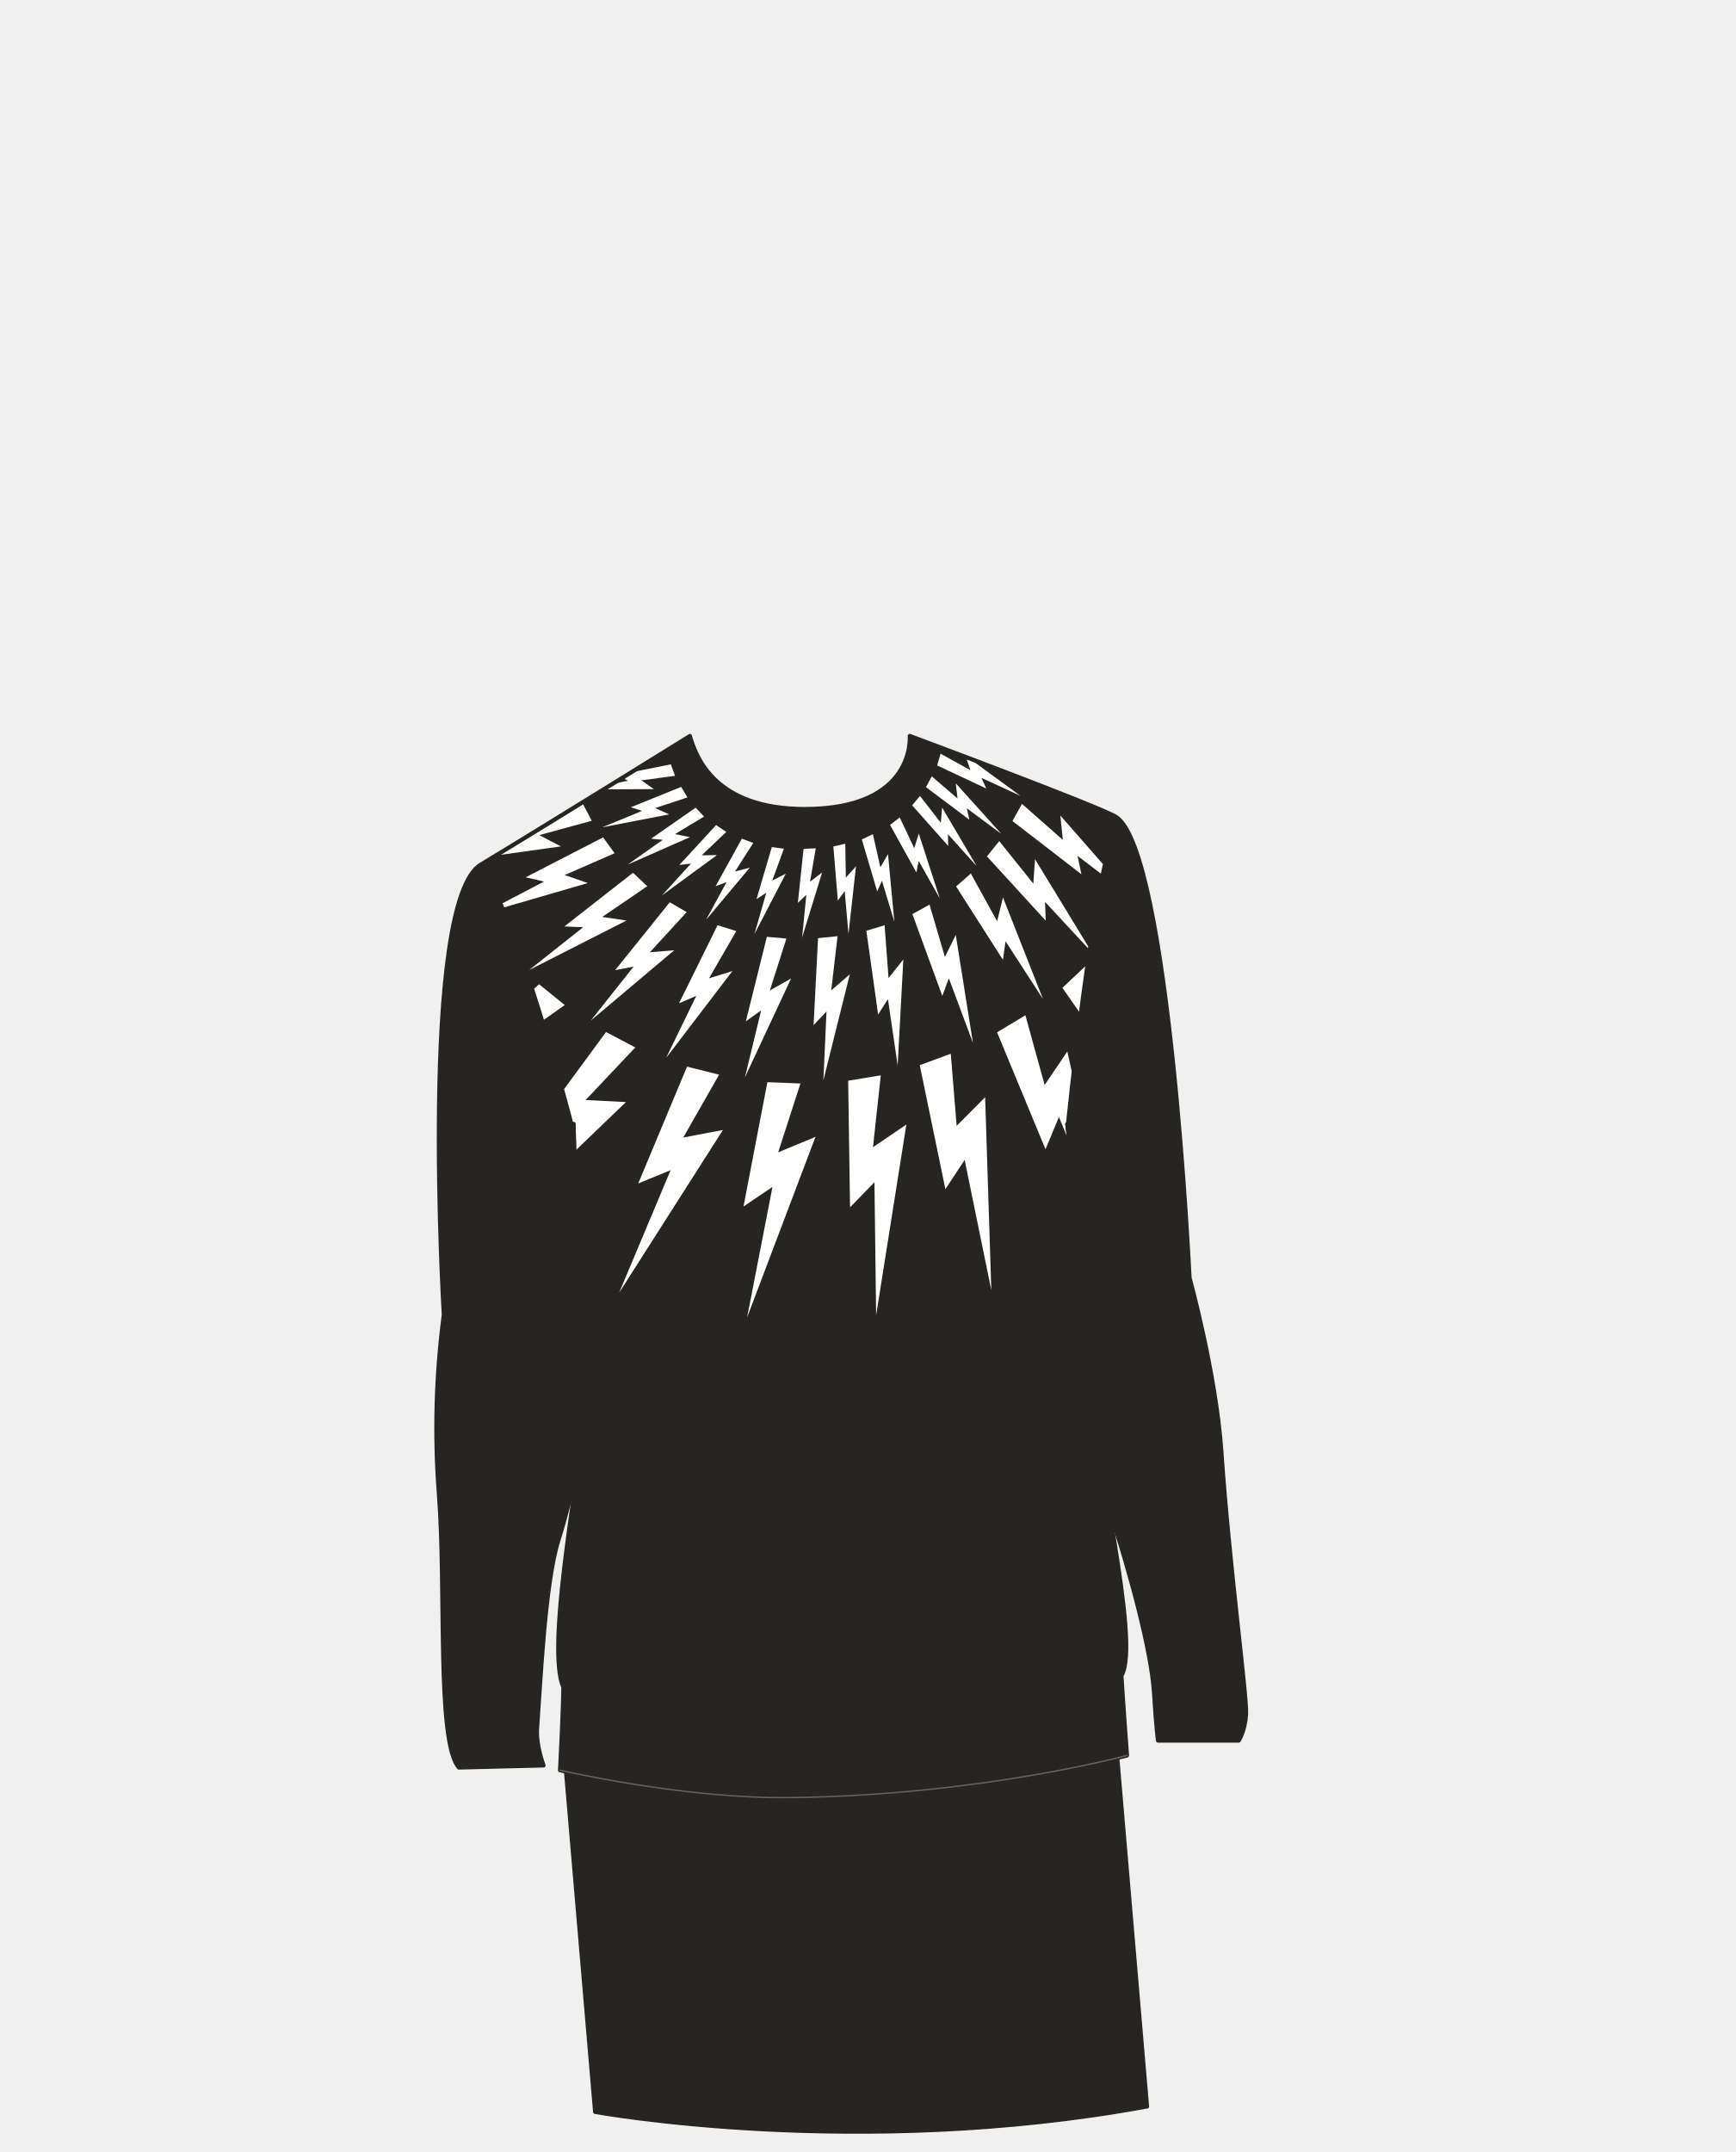
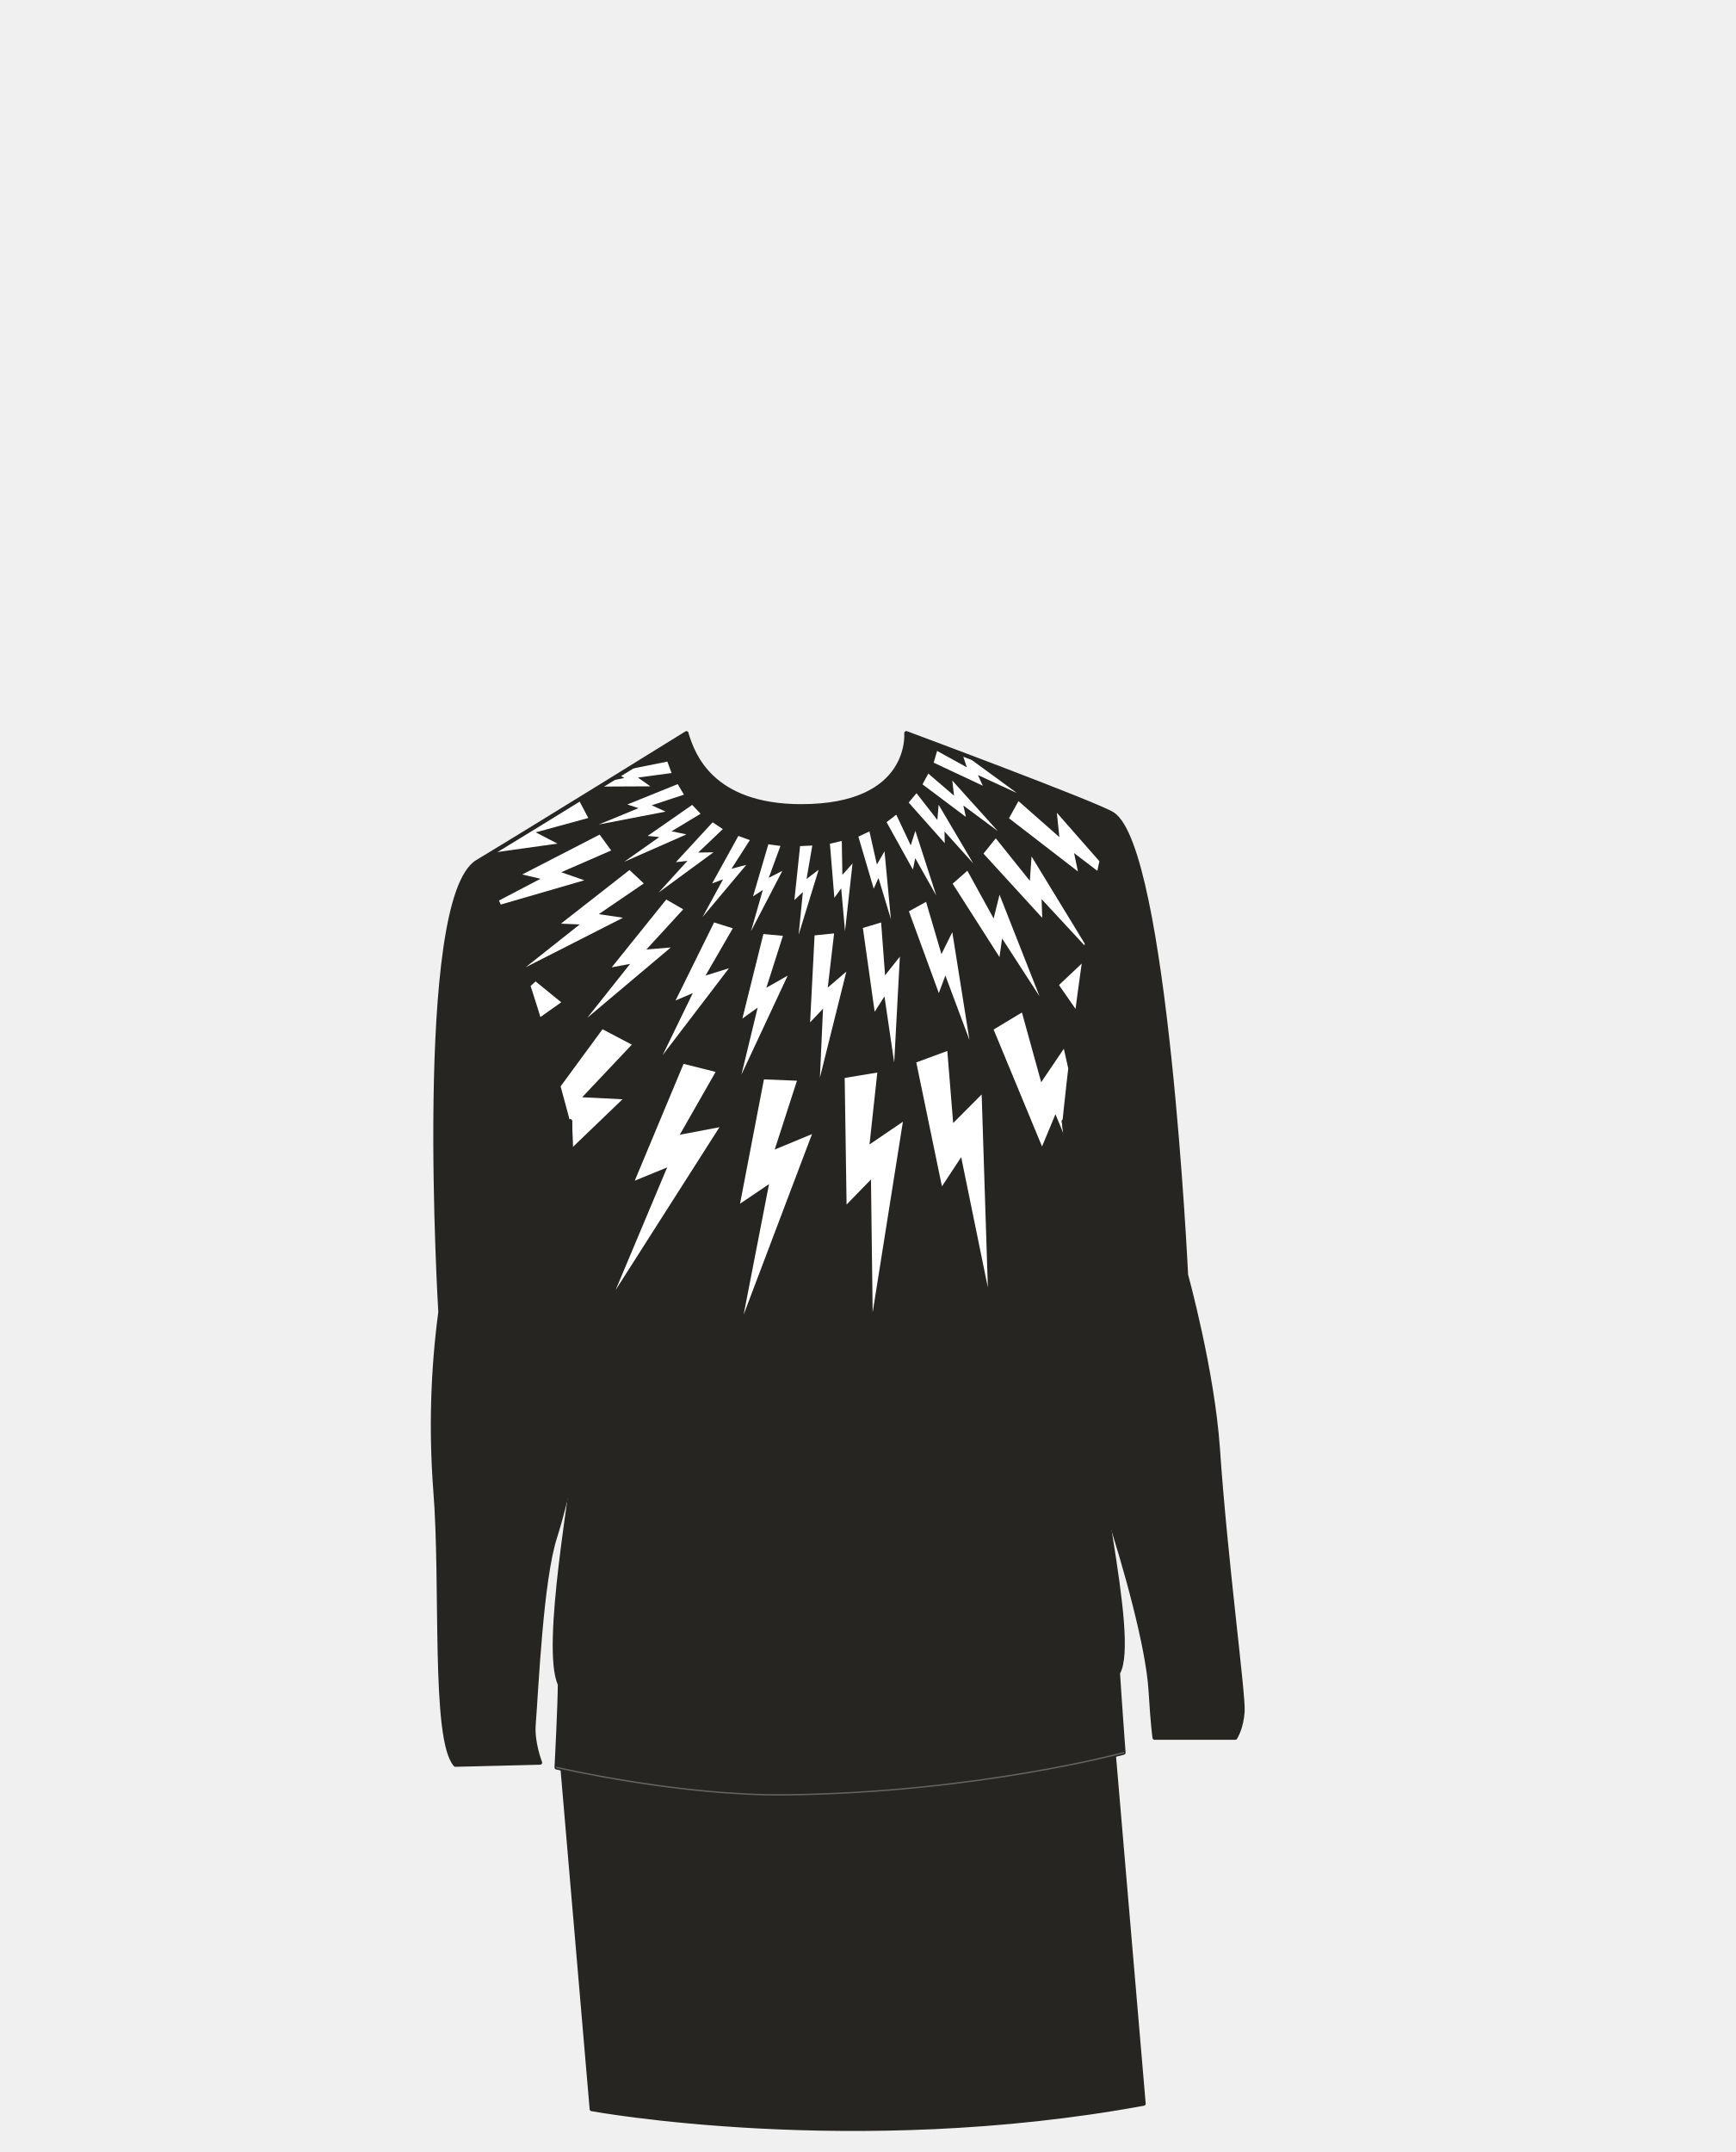
<svg xmlns="http://www.w3.org/2000/svg" width="1250" height="1550" viewBox="0 0 1250 1550">
  <defs>
    <clipPath id="a">
-       <path d="M804,588.43c-10.88-7.11-148.63-58.32-148.63-58.32s4.72,52.64-75.63,52.64c-65.09,0-77.84-37.88-82-50a12.42,12.42,0,0,1-.75-2.59c-1,.66-106.06,65.8-150.57,92.61,27,32.14,66.73,186.85,66.73,186.85l3.3,245,380.93,27.25L767.86,809.59S785.31,634.23,804,588.43Z" fill="none" />
+       <path d="M801.45,586.43c-10.88-7.11-148.63-58.32-148.63-58.32s4.72,52.64-75.63,52.64c-65.09,0-77.84-37.88-82-50a12.42,12.42,0,0,1-.75-2.59c-1,.66-106.06,65.8-150.57,92.61,27,32.14,66.73,186.85,66.73,186.85l3.3,245,380.93,27.25L765.36,807.59S782.81,632.23,801.45,586.43Z" fill="none" />
    </clipPath>
  </defs>
-   <path d="M406.93,1266.5s57.14,5.35,199.05.84,197.48-17.23,197.48-17.23l22.8,267.08c-209.14,38.46-397.55,3.91-397.55,3.91Z" fill="#262521" stroke="#262521" stroke-linecap="round" stroke-linejoin="round" stroke-width="3" />
-   <path d="M497,530.13l0,0S497,530.1,497,530.13Z" fill="#262521" />
-   <path d="M879.72,1045c-3.84-55.87-22.89-124.63-22.89-124.63s-14.58-307-52.88-331.94c-10.88-7.11-148.63-58.32-148.63-58.32s4.72,52.64-75.63,52.64c-65.09,0-77.84-37.88-82-50a12.42,12.42,0,0,1-.75-2.59c-1,.65-106.06,65.79-150.57,92.61C301.68,649.69,319.74,947,319.74,947a619.73,619.73,0,0,0-3.6,128.12c5.52,68.42-1.88,179.2,14.45,197.93l61-1.5s-5.61-14.34-4.66-27c2.28-30.22,5.54-104.26,15.36-135.21,4.92-15.48,9.79-35.43,13.93-53.64h.07c-3.9,34-21.64,134.69-10.44,159.44.05,13-2.35,59.86-2.35,59.86s88.48,20.67,165.47,19.75c137.53-1.66,242.89-30.38,242.89-30.38s-3.23-43.82-4-57.41c8.41-14.52,0-66.09-9-120.49h0c15.34,46.59,30.51,103,32.37,132.82,1.63,26.39,2.88,34.36,2.88,34.36h58.1s4.49-6.66,5.3-18.88S885.29,1126.26,879.72,1045Z" fill="#262521" />
+   <path d="M404.43,1264.5s57.14,5.35,199.05.84S801,1248.11,801,1248.11l22.8,267.08c-209.14,38.46-397.55,3.91-397.55,3.91Z" fill="#262521" stroke="#262521" stroke-linecap="round" stroke-linejoin="round" stroke-width="3" />
+   <path d="M494.48,528.13l0,0S494.49,528.1,494.48,528.13Z" fill="#262521" />
+   <path d="M877.22,1043c-3.84-55.87-22.89-124.63-22.89-124.63s-14.58-307-52.88-331.94c-10.88-7.11-148.63-58.32-148.63-58.32s4.72,52.64-75.63,52.64c-65.09,0-77.84-37.88-82-50a12.42,12.42,0,0,1-.75-2.59c-1,.65-106.06,65.79-150.57,92.61C299.18,647.69,317.24,945,317.24,945a619.73,619.73,0,0,0-3.6,128.12c5.52,68.42-1.88,179.2,14.45,197.93l61-1.5s-5.61-14.34-4.66-27c2.28-30.22,5.54-104.26,15.36-135.21,4.92-15.48,9.79-35.43,13.93-53.64h.07c-3.9,34-21.64,134.69-10.44,159.44.05,13-2.35,59.86-2.35,59.86s88.48,20.67,165.47,19.75c137.53-1.66,242.89-30.38,242.89-30.38s-3.23-43.82-4-57.41c8.41-14.52,0-66.09-9-120.49h0c15.34,46.59,30.51,103,32.37,132.82,1.63,26.39,2.88,34.36,2.88,34.36h58.1s4.49-6.66,5.3-18.88S882.79,1124.26,877.22,1043Z" fill="#262521" />
  <g clip-path="url(#a)">
-     <polygon points="534.38 604.09 542.64 607.12 529.45 627.72 540.09 624.94 508.6 662.51 523.38 635.34 515.49 638.3 534.38 604.09" fill="#fff" />
-     <polygon points="555.98 610.12 564.7 611.29 556.29 634.26 566.07 629.24 543.48 672.74 552.01 643.01 544.96 647.62 555.98 610.12" fill="#fff" />
-     <polygon points="624.08 670.38 637.22 666.42 640.07 704.46 650.73 691.04 646.64 767.37 639.63 719.65 632.57 730.74 624.08 670.38" fill="#fff" />
-     <polygon points="610.98 778.41 634.48 774.51 628.86 826.31 652.91 809.93 631.13 947.31 629.91 851.52 612.34 869.58 610.98 778.41" fill="#fff" />
-     <polygon points="662.55 767.21 684.9 758.96 689.12 810.89 709.65 790.28 714.11 929.3 694.89 835.45 681.03 856.5 662.55 767.21" fill="#fff" />
-     <polygon points="718.25 743.54 738.65 731.25 752.53 781.47 768.84 757.37 799.28 893.09 762.81 804.51 753.14 827.78 718.25 743.54" fill="#fff" />
-     <polygon points="765.34 711.49 782.66 695.14 806.91 741.25 817.72 714.24 876.35 840.37 821.86 761.58 817.37 786.38 765.34 711.49" fill="#fff" />
-     <polygon points="552.8 779.44 576.6 780.4 560.56 829.98 587.44 818.83 538.18 948.91 556.47 854.87 535.59 868.99 552.8 779.44" fill="#fff" />
-     <polygon points="494.91 768.25 518.01 774.05 492.18 819.31 520.77 813.88 445.97 931.16 483.08 842.84 459.76 852.39 494.91 768.25" fill="#fff" />
-     <polygon points="388.32 708.89 406.8 723.91 364.25 754 392.45 761.17 275.08 835.81 346.06 771.47 320.89 770.27 388.32 708.89" fill="#fff" />
-     <polygon points="436.53 743.34 457.62 754.42 421.86 792.31 450.92 793.77 350.61 890.13 407.48 813.04 382.56 816.83 436.53 743.34" fill="#fff" />
-     <polygon points="578.85 611.42 587.65 611 583.5 635.11 592.22 628.42 577.8 675.27 580.86 644.49 574.74 650.29 578.85 611.42" fill="#fff" />
-     <polygon points="515.86 594.27 523.17 599.18 505.45 616.05 516.45 615.89 476.92 644.88 497.74 622.01 489.37 623.01 515.86 594.27" fill="#fff" />
-     <polygon points="501.11 581.74 507.18 588.12 486.23 600.76 497 602.97 452.14 622.73 477.41 604.9 469.02 604.07 501.11 581.74" fill="#fff" />
-     <polygon points="490.69 566.78 495.19 574.35 471.96 582.02 481.97 586.57 433.83 595.86 462.44 584.09 454.44 581.42 490.69 566.78" fill="#fff" />
-     <polygon points="483.24 550.53 486.27 558.8 462.02 562.04 471.02 568.36 422 568.6 452.28 562.33 444.92 558.22 483.24 550.53" fill="#fff" />
-     <polygon points="600.33 609.72 608.89 607.67 609.32 632.13 616.63 623.92 611.21 672.64 608.47 641.83 603.54 648.67 600.33 609.72" fill="#fff" />
-     <polygon points="620.83 604.58 628.8 600.83 634.18 624.69 639.67 615.17 644.26 663.98 635.32 634.37 631.89 642.07 620.83 604.58" fill="#fff" />
-     <polygon points="641.16 594.17 648.13 588.78 658.57 610.9 661.87 600.41 676.96 647.05 661.79 620.1 660.12 628.36 641.16 594.17" fill="#fff" />
-     <polygon points="657.08 580.07 662.7 573.29 677.73 592.6 678.65 581.64 703.57 623.86 682.88 600.87 683.05 609.29 657.08 580.07" fill="#fff" />
-     <polygon points="667.04 566.95 671.2 559.18 689.76 575.11 688.49 564.19 721.31 600.61 696.46 582.19 698.3 590.41 667.04 566.95" fill="#fff" />
-     <polygon points="675.08 551.32 677.56 542.87 698.98 554.68 695.51 544.25 735.06 573.21 706.98 560.25 710.46 567.92 675.08 551.32" fill="#fff" />
-     <polygon points="589.29 675.72 603.35 674.29 598.79 713.28 612.18 701.8 593.13 778.11 595.37 728.53 586.07 738.36 589.29 675.72" fill="#fff" />
-     <polygon points="552.42 674.74 566.49 676.03 554.56 713.42 569.9 704.71 536.61 775.98 548.29 727.74 537.28 735.61 552.42 674.74" fill="#fff" />
-     <polygon points="482.44 649.88 494.67 656.96 468.13 685.88 485.71 684.42 425.55 735.1 456.42 696.24 443.13 698.75 482.44 649.88" fill="#fff" />
-     <polygon points="516.91 666.39 530.38 670.64 510.75 704.63 527.6 699.4 479.87 761.92 501.57 717.29 489.14 722.62 516.91 666.39" fill="#fff" />
-     <polygon points="455.97 628.63 466.26 638.31 433.84 660.43 451.29 663.01 381.18 698.67 420.08 667.85 406.57 667.27 455.97 628.63" fill="#fff" />
-     <polygon points="419.7 578.66 426.28 591.16 388.42 601.51 404.07 609.63 326.17 620.5 372.99 604.04 360.4 599.09 419.7 578.66" fill="#fff" />
-     <polygon points="434.45 603.13 442.75 614.56 406.77 630.24 423.43 636.03 347.89 657.97 391.86 634.96 378.69 631.86 434.45 603.13" fill="#fff" />
-     <polygon points="657.23 658.38 669.6 651.57 680.67 689.22 688.5 673.42 700.86 751.1 683.5 704.6 678.79 717.28 657.23 658.38" fill="#fff" />
-     <polygon points="688.74 638.49 699.35 629.16 718.28 663.54 722.51 646.42 751.34 719.61 724.36 677.95 722.5 691.35 688.74 638.49" fill="#fff" />
-     <polygon points="710.95 616.82 719.81 605.81 744.36 636.44 745.59 618.84 786.54 686 752.82 649.59 753.28 663.1 710.95 616.82" fill="#fff" />
-     <polygon points="729.34 591.36 736.17 578.99 765.62 604.94 763.81 587.4 815.69 646.52 776.21 616.44 778.99 629.68 729.34 591.36" fill="#fff" />
-     <path d="M413.14,809.59s5.34,199.1,3.82,238.13c-.83,21.49-23.46,140.26-11.15,167.44.05,13-2.35,59.86-2.35,59.86s88.48,20.67,165.47,19.75c137.53-1.66,242.89-30.38,242.89-30.38s-3.23-43.82-4-57.41c14.49-25-21.06-160.16-22.86-230.12-1.22-47.58-16.1-167.27-16.1-167.27" fill="none" stroke="#262521" stroke-linecap="round" stroke-linejoin="round" stroke-width="3" />
+     <polygon points="531.88 602.09 540.14 605.12 526.95 625.72 537.59 622.94 506.1 660.51 520.88 633.34 512.99 636.3 531.88 602.09" fill="#fff" />
+     <polygon points="553.48 608.12 562.2 609.29 553.79 632.26 563.57 627.24 540.98 670.74 549.51 641.01 542.46 645.62 553.48 608.12" fill="#fff" />
+     <polygon points="621.58 668.38 634.72 664.42 637.57 702.46 648.23 689.04 644.14 765.37 637.13 717.65 630.07 728.74 621.58 668.38" fill="#fff" />
+     <polygon points="608.48 776.41 631.98 772.51 626.36 824.31 650.41 807.93 628.63 945.31 627.41 849.52 609.84 867.58 608.48 776.41" fill="#fff" />
+     <polygon points="660.05 765.21 682.4 756.96 686.62 808.89 707.15 788.28 711.61 927.3 692.39 833.45 678.53 854.5 660.05 765.21" fill="#fff" />
+     <polygon points="715.75 741.54 736.15 729.25 750.03 779.47 766.34 755.37 796.78 891.09 760.31 802.51 750.64 825.78 715.75 741.54" fill="#fff" />
+     <polygon points="762.84 709.49 780.16 693.14 804.41 739.25 815.22 712.24 873.85 838.37 819.36 759.58 814.87 784.38 762.84 709.49" fill="#fff" />
+     <polygon points="550.3 777.44 574.1 778.4 558.06 827.98 584.94 816.83 535.68 946.91 553.97 852.87 533.09 866.99 550.3 777.44" fill="#fff" />
+     <polygon points="492.41 766.25 515.51 772.05 489.68 817.31 518.27 811.88 443.47 929.16 480.58 840.84 457.26 850.39 492.41 766.25" fill="#fff" />
+     <polygon points="385.82 706.89 404.3 721.91 361.75 752 389.95 759.17 272.58 833.81 343.56 769.47 318.39 768.27 385.82 706.89" fill="#fff" />
+     <polygon points="434.03 741.34 455.12 752.42 419.36 790.31 448.42 791.77 348.11 888.13 404.98 811.04 380.06 814.83 434.03 741.34" fill="#fff" />
+     <polygon points="576.35 609.42 585.15 609 581 633.11 589.72 626.42 575.3 673.27 578.36 642.49 572.24 648.29 576.35 609.42" fill="#fff" />
+     <polygon points="513.36 592.27 520.67 597.18 502.95 614.05 513.95 613.89 474.42 642.88 495.24 620.01 486.87 621.01 513.36 592.27" fill="#fff" />
+     <polygon points="498.61 579.74 504.68 586.12 483.73 598.76 494.5 600.97 449.64 620.73 474.91 602.9 466.52 602.07 498.61 579.74" fill="#fff" />
+     <polygon points="488.19 564.78 492.69 572.35 469.46 580.02 479.47 584.57 431.33 593.86 459.94 582.09 451.94 579.42 488.19 564.78" fill="#fff" />
+     <polygon points="480.74 548.53 483.77 556.8 459.52 560.04 468.52 566.36 419.5 566.6 449.78 560.33 442.42 556.22 480.74 548.53" fill="#fff" />
+     <polygon points="597.83 607.72 606.39 605.67 606.82 630.13 614.13 621.92 608.71 670.64 605.97 639.83 601.04 646.67 597.83 607.72" fill="#fff" />
+     <polygon points="618.33 602.58 626.3 598.83 631.68 622.69 637.17 613.17 641.76 661.98 632.82 632.37 629.39 640.07 618.33 602.58" fill="#fff" />
+     <polygon points="638.66 592.17 645.63 586.78 656.07 608.9 659.37 598.41 674.46 645.05 659.29 618.1 657.62 626.36 638.66 592.17" fill="#fff" />
+     <polygon points="654.58 578.07 660.2 571.29 675.23 590.6 676.15 579.64 701.07 621.86 680.38 598.87 680.55 607.29 654.58 578.07" fill="#fff" />
+     <polygon points="664.54 564.95 668.7 557.18 687.26 573.11 685.99 562.19 718.81 598.61 693.96 580.19 695.8 588.41 664.54 564.95" fill="#fff" />
+     <polygon points="672.58 549.32 675.06 540.87 696.48 552.68 693.01 542.25 732.56 571.21 704.48 558.25 707.96 565.92 672.58 549.32" fill="#fff" />
+     <polygon points="586.79 673.72 600.85 672.29 596.29 711.28 609.68 699.8 590.63 776.11 592.87 726.53 583.57 736.36 586.79 673.72" fill="#fff" />
+     <polygon points="549.92 672.74 563.99 674.03 552.06 711.42 567.4 702.71 534.11 773.98 545.79 725.74 534.78 733.61 549.92 672.74" fill="#fff" />
+     <polygon points="479.94 647.88 492.17 654.96 465.63 683.88 483.21 682.42 423.05 733.1 453.92 694.24 440.63 696.75 479.94 647.88" fill="#fff" />
+     <polygon points="514.41 664.39 527.88 668.64 508.25 702.63 525.1 697.4 477.37 759.92 499.07 715.29 486.64 720.62 514.41 664.39" fill="#fff" />
+     <polygon points="453.47 626.63 463.76 636.31 431.34 658.43 448.79 661.01 378.68 696.67 417.58 665.85 404.07 665.27 453.47 626.63" fill="#fff" />
+     <polygon points="417.2 576.66 423.78 589.16 385.92 599.51 401.57 607.63 323.67 618.5 370.49 602.04 357.9 597.09 417.2 576.66" fill="#fff" />
+     <polygon points="431.95 601.13 440.25 612.56 404.27 628.24 420.93 634.03 345.39 655.97 389.36 632.96 376.19 629.86 431.95 601.13" fill="#fff" />
+     <polygon points="654.73 656.38 667.1 649.57 678.17 687.22 686 671.42 698.36 749.1 681 702.6 676.29 715.28 654.73 656.38" fill="#fff" />
+     <polygon points="686.24 636.49 696.85 627.16 715.78 661.54 720.01 644.42 748.84 717.61 721.86 675.95 720 689.35 686.24 636.49" fill="#fff" />
+     <polygon points="708.45 614.82 717.31 603.81 741.86 634.44 743.09 616.84 784.04 684 750.32 647.59 750.78 661.1 708.45 614.82" fill="#fff" />
+     <polygon points="726.84 589.36 733.67 576.99 763.12 602.94 761.31 585.4 813.19 644.52 773.71 614.44 776.49 627.68 726.84 589.36" fill="#fff" />
+     <path d="M410.64,807.59s5.34,199.1,3.82,238.13c-.83,21.49-23.46,140.26-11.15,167.44.05,13-2.35,59.86-2.35,59.86s88.48,20.67,165.47,19.75c137.53-1.66,242.89-30.38,242.89-30.38s-3.23-43.82-4-57.41c14.49-25-21.06-160.16-22.86-230.12-1.22-47.58-16.1-167.27-16.1-167.27" fill="none" stroke="#262521" stroke-linecap="round" stroke-linejoin="round" stroke-width="3" />
  </g>
-   <path d="M497,530.13l0,0S497,530.1,497,530.13Z" fill="#262521" />
-   <path d="M416.18,1055.71c-4.14,18.21-9,38.16-13.93,53.64-9.82,31-13.08,105-15.36,135.21-.95,12.67,4.66,27,4.66,27l-61,1.5c-16.33-18.73-8.93-129.51-14.45-197.93A619.73,619.73,0,0,1,319.74,947s-18.06-297.33,26.67-324.28S497,530.11,497,530.11s-.25-.24.72,2.61c4.12,12.15,16.87,50,82,50,80.35,0,75.64-52.64,75.64-52.64S793.07,581.32,804,588.43c38.3,25,52.88,331.94,52.88,331.94s19,68.76,22.89,124.63c5.57,81.26,18.66,177.57,17.84,189.79s-5.3,18.88-5.3,18.88h-58.1s-1.25-8-2.88-34.36c-1.86-29.85-17-86.23-32.37-132.82" fill="none" stroke="#262521" stroke-linecap="round" stroke-linejoin="round" stroke-width="3" />
-   <path d="M413.14,809.59s5.34,199.1,3.82,238.13c-.83,21.49-23.46,140.26-11.15,167.44.05,13-2.35,59.86-2.35,59.86s88.48,20.67,165.47,19.75c137.53-1.66,242.89-30.38,242.89-30.38s-3.23-43.82-4-57.41c14.49-25-21.06-160.16-22.86-230.12-1.22-47.58-16.1-167.27-16.1-167.27" fill="none" stroke="#262521" stroke-linecap="round" stroke-linejoin="round" stroke-width="3" />
-   <path d="M403.46,1275s88.48,20.67,165.47,19.75c137.53-1.66,242.89-30.38,242.89-30.38" fill="none" stroke="#636363" stroke-linecap="round" stroke-linejoin="round" />
+   <path d="M494.48,528.13l0,0S494.49,528.1,494.48,528.13Z" fill="#262521" />
+   <path d="M413.68,1053.71c-4.14,18.21-9,38.16-13.93,53.64-9.82,31-13.08,105-15.36,135.21-.95,12.67,4.66,27,4.66,27l-61,1.5c-16.33-18.73-8.93-129.51-14.45-197.93A619.73,619.73,0,0,1,317.24,945s-18.06-297.33,26.67-324.28,150.6-92.63,150.6-92.63-.25-.24.72,2.61c4.12,12.15,16.87,50,82,50,80.35,0,75.64-52.64,75.64-52.64s137.74,51.21,148.62,58.32c38.3,25,52.88,331.94,52.88,331.94s19,68.76,22.89,124.63c5.57,81.26,18.66,177.57,17.84,189.79s-5.3,18.88-5.3,18.88h-58.1s-1.25-8-2.88-34.36c-1.86-29.85-17-86.23-32.37-132.82" fill="none" stroke="#262521" stroke-linecap="round" stroke-linejoin="round" stroke-width="3" />
+   <path d="M410.64,807.59s5.34,199.1,3.82,238.13c-.83,21.49-23.46,140.26-11.15,167.44.05,13-2.35,59.86-2.35,59.86s88.48,20.67,165.47,19.75c137.53-1.66,242.89-30.38,242.89-30.38s-3.23-43.82-4-57.41c14.49-25-21.06-160.16-22.86-230.12-1.22-47.58-16.1-167.27-16.1-167.27" fill="none" stroke="#262521" stroke-linecap="round" stroke-linejoin="round" stroke-width="3" />
+   <path d="M401,1273s88.48,20.67,165.47,19.75c137.53-1.66,242.89-30.38,242.89-30.38" fill="none" stroke="#636363" stroke-linecap="round" stroke-linejoin="round" />
</svg>
